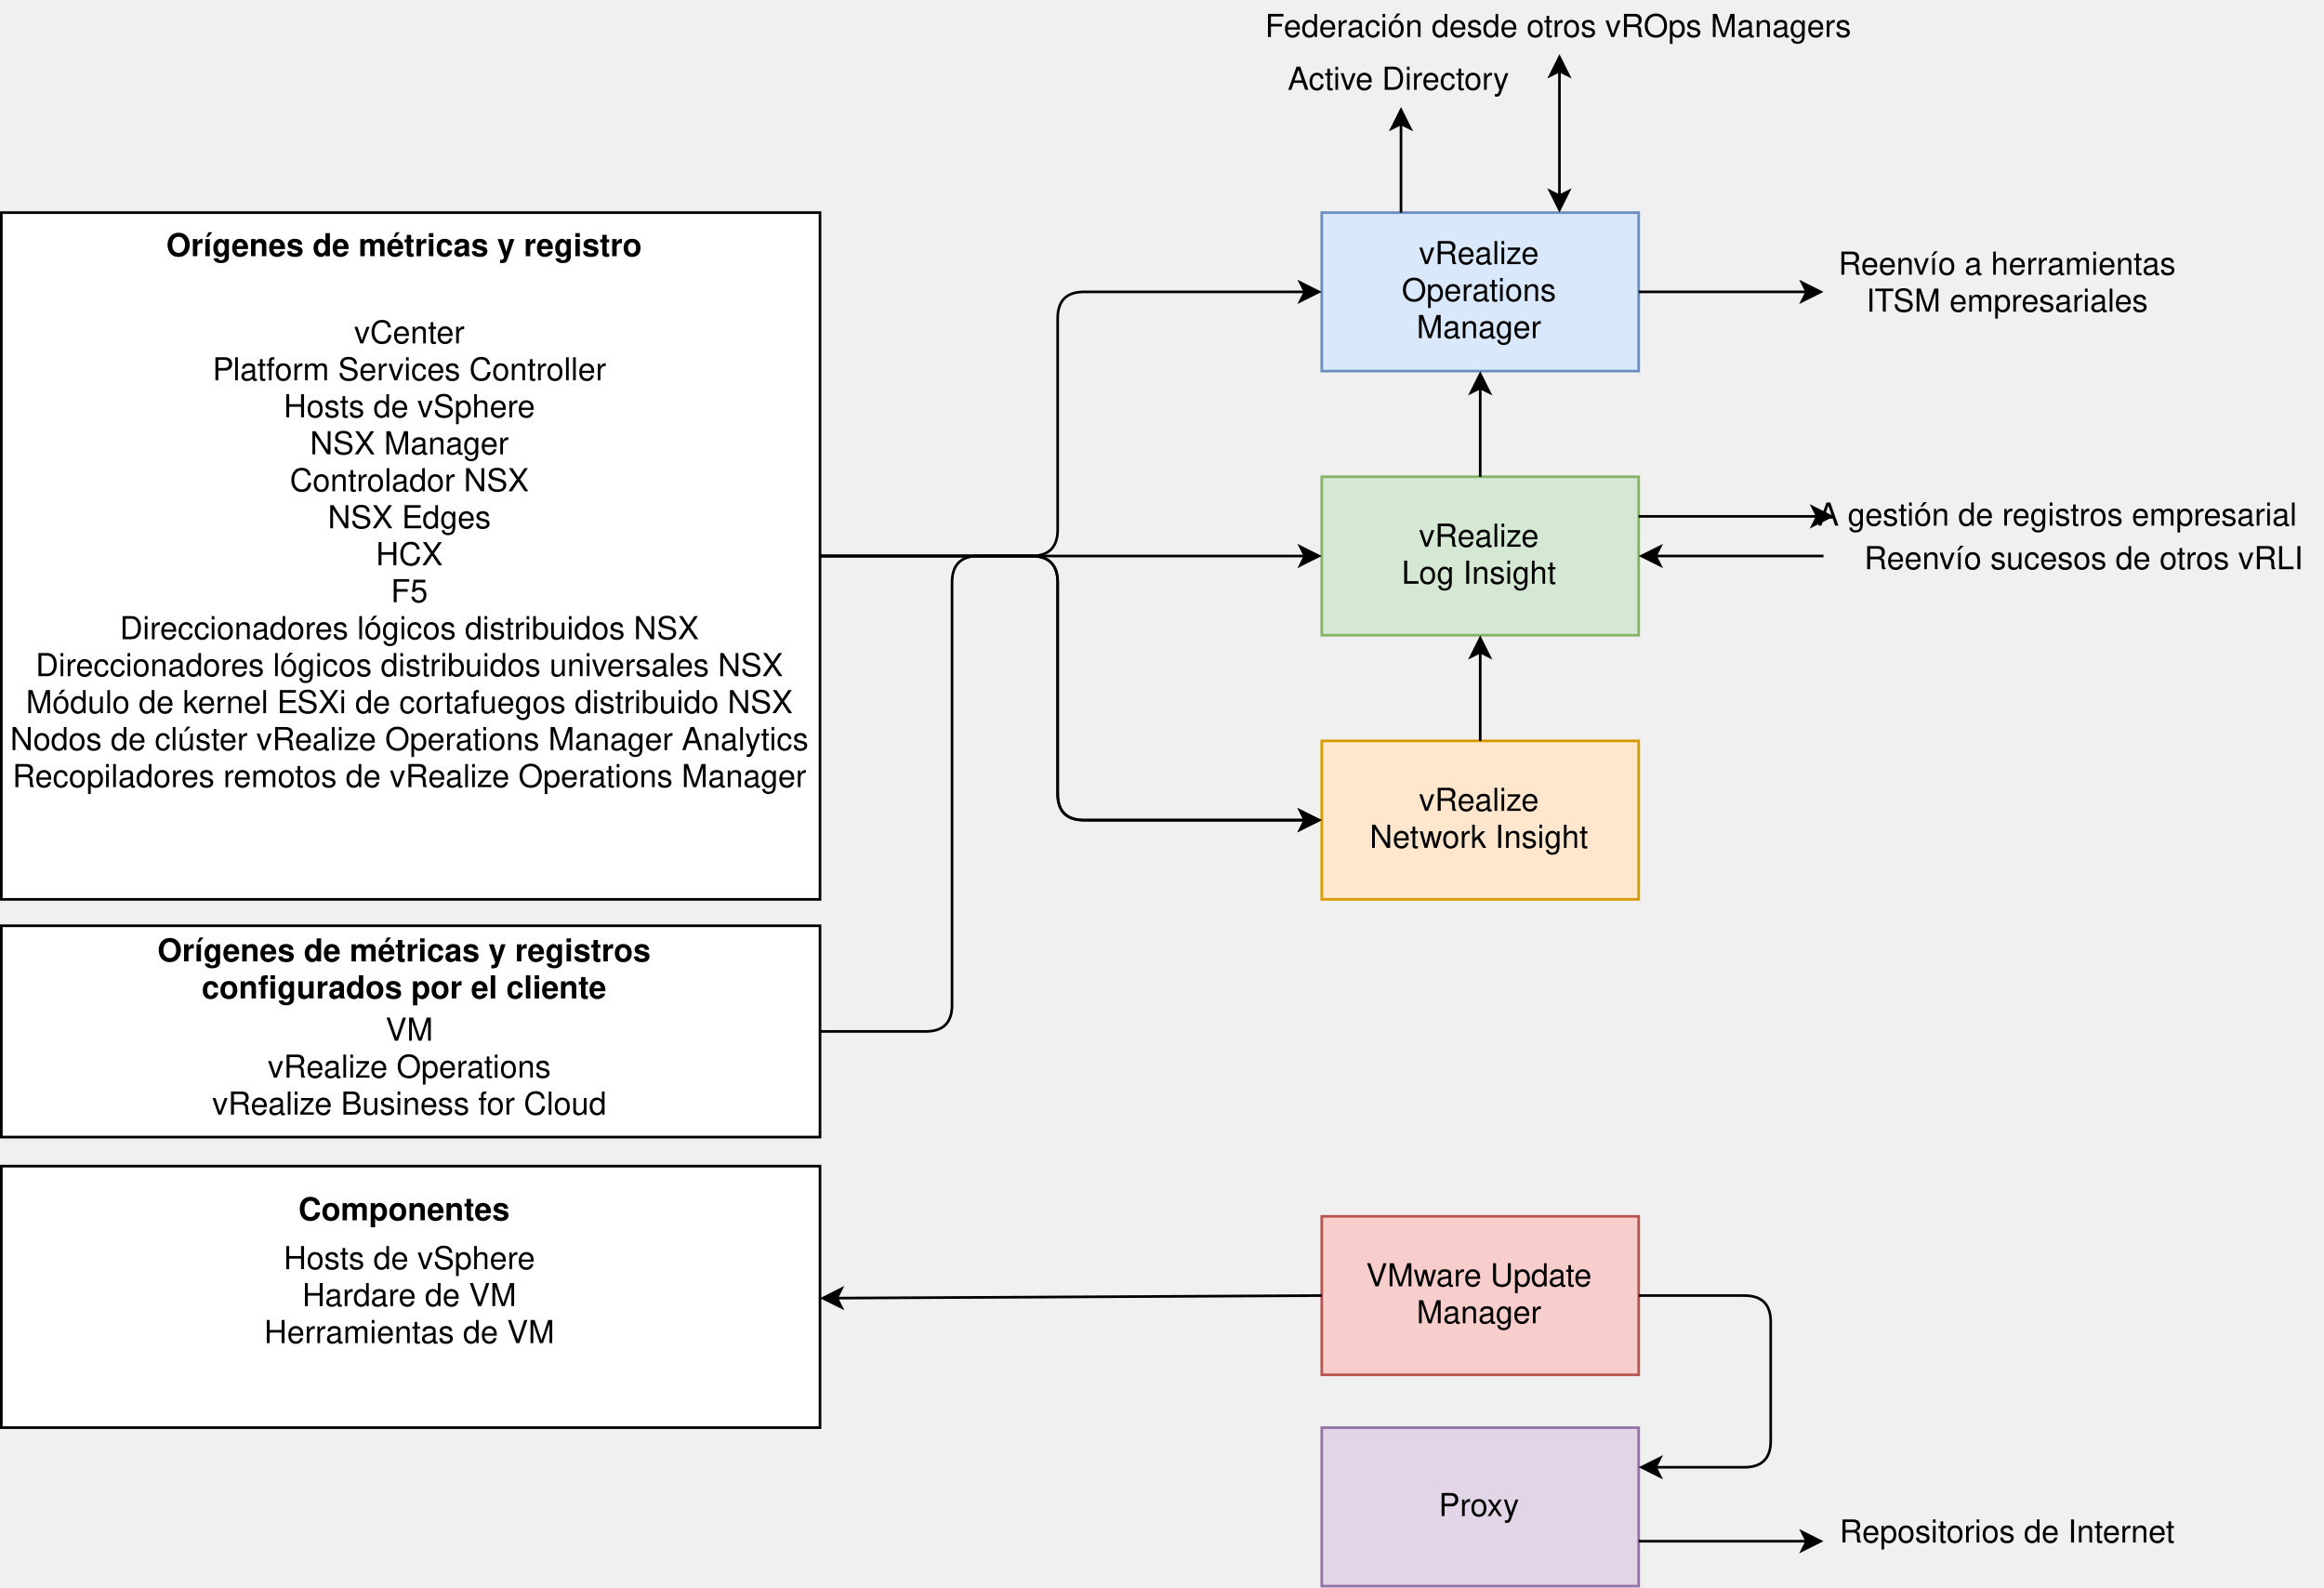
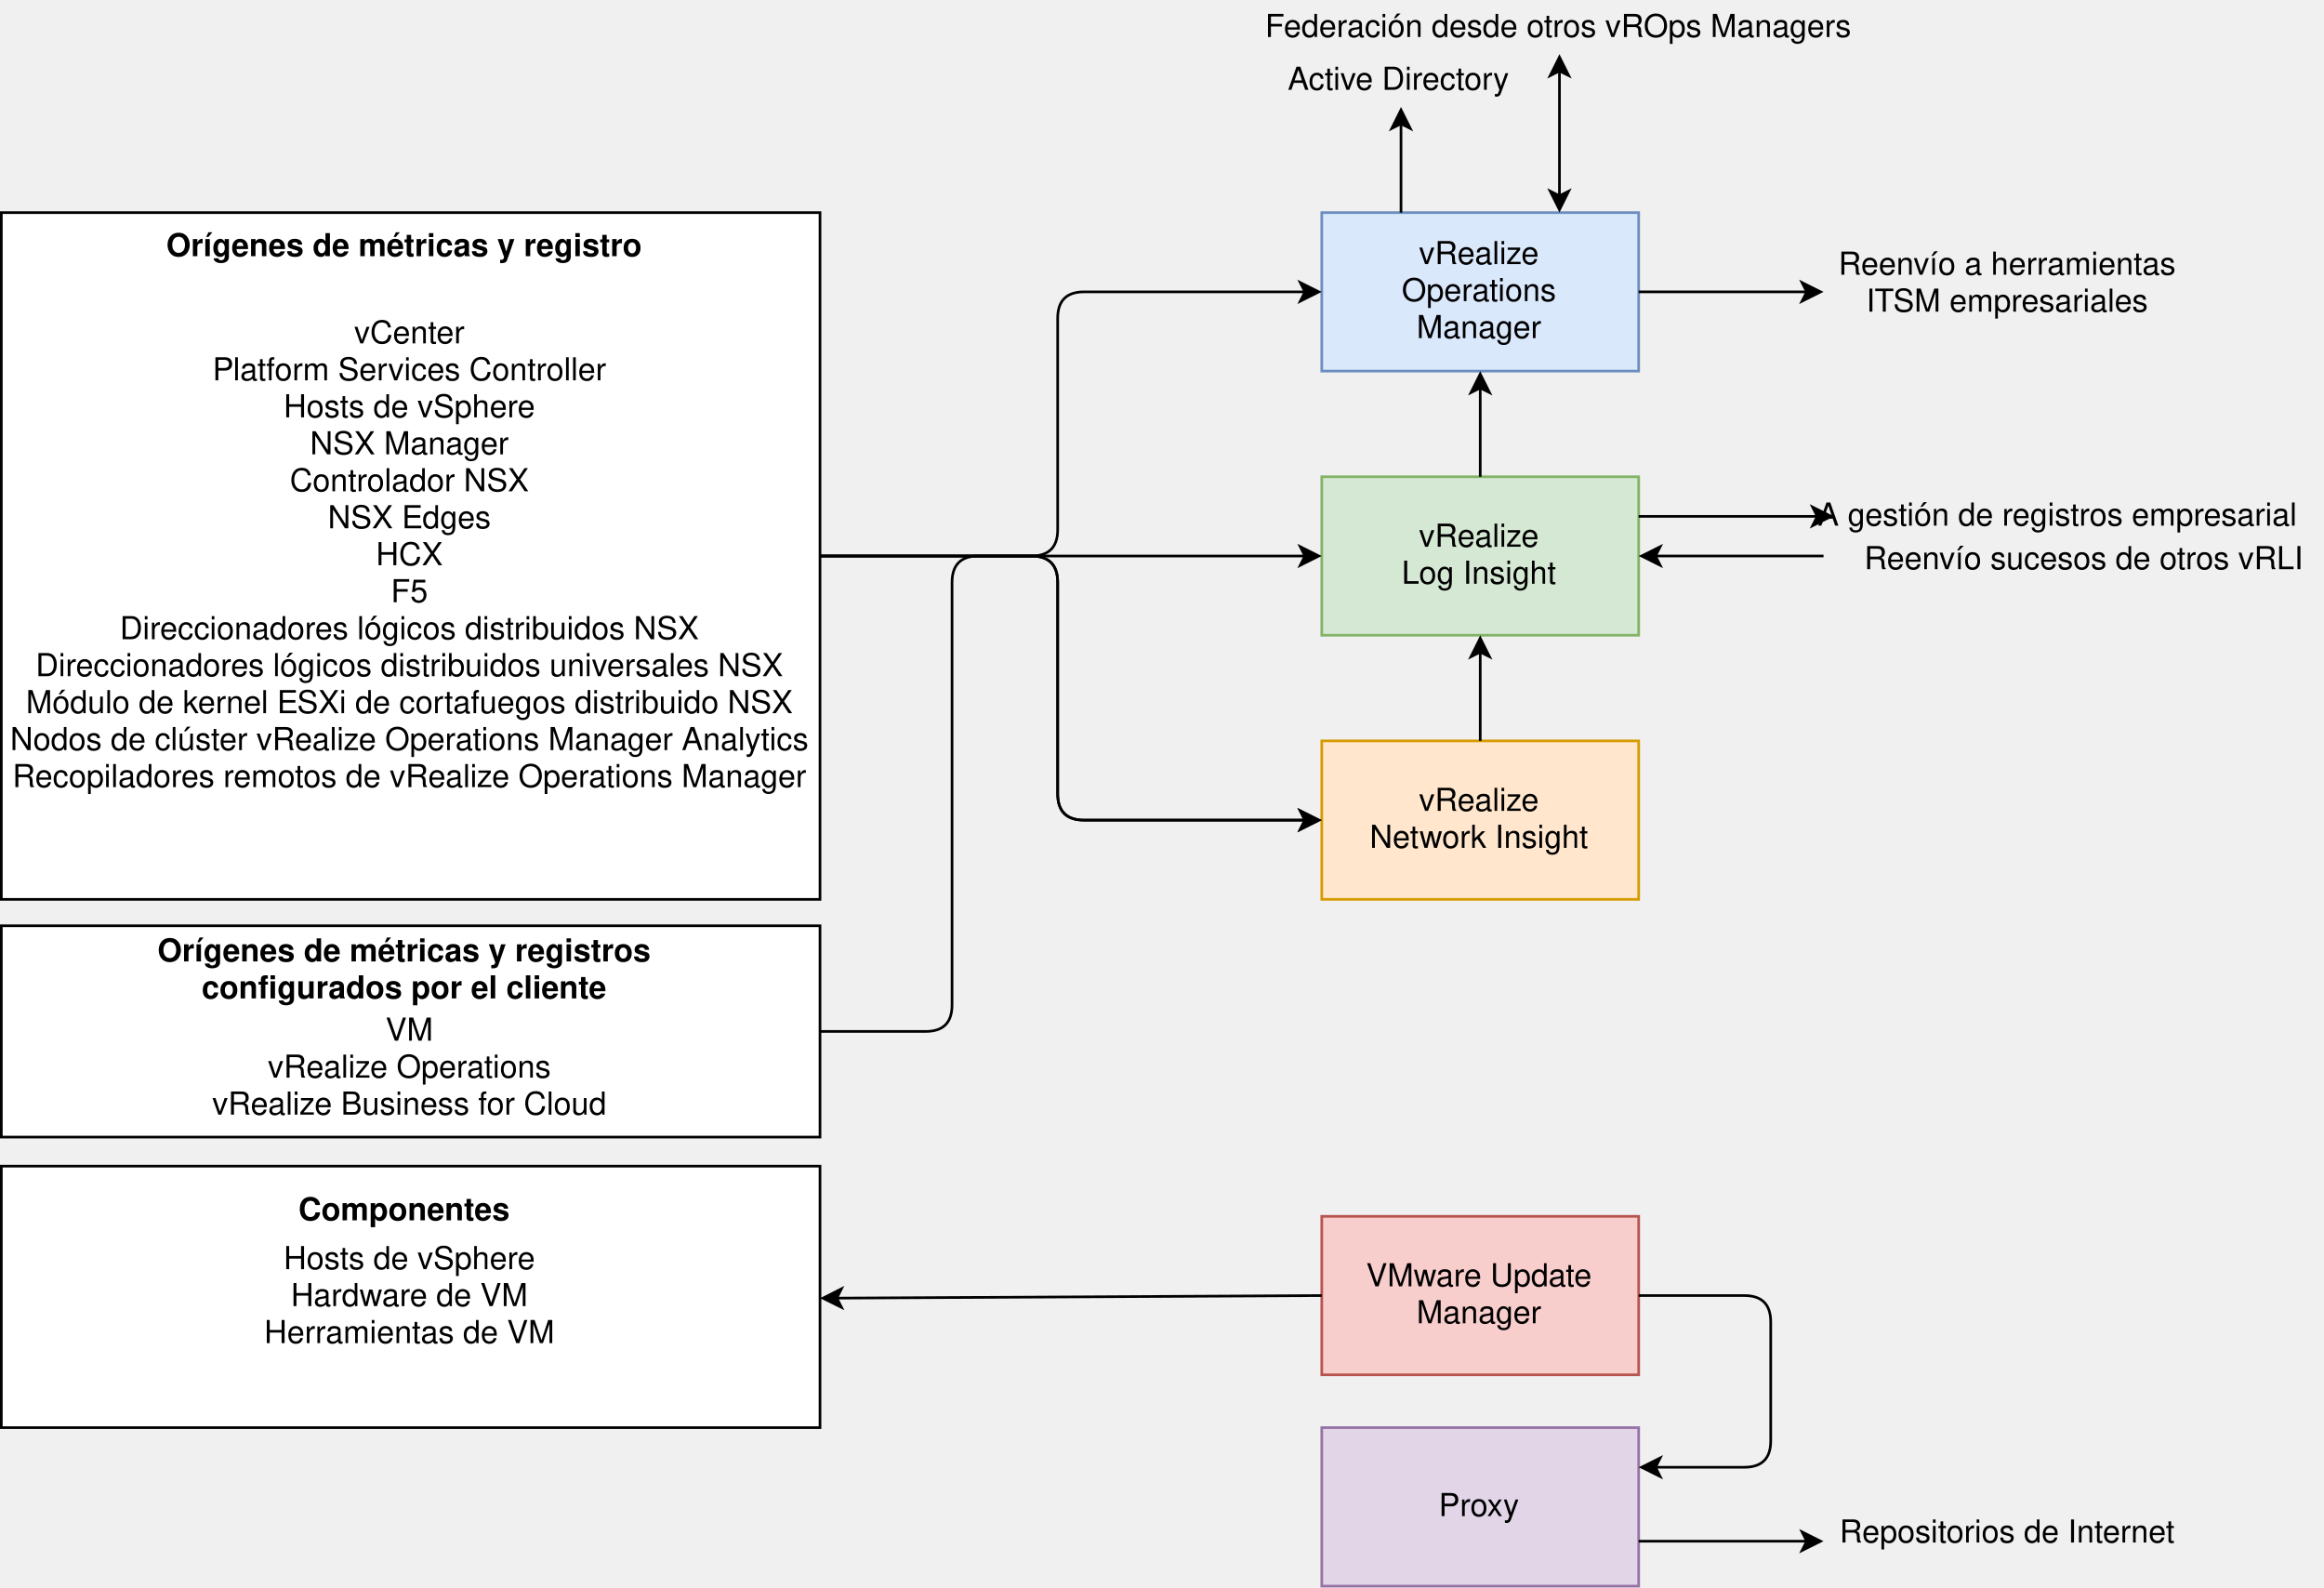
<svg xmlns="http://www.w3.org/2000/svg" version="1.1" width="880px" height="601px" viewBox="-0.5 -0.5 880 601">
  <defs />
  <g>
    <rect x="0" y="80" width="310" height="260" fill="#ffffff" stroke="#000000" pointer-events="none" />
    <g fill="#000000" font-family="Helvetica" text-anchor="middle" font-size="12px">
      <text x="154.5" y="129.5">vCenter </text>
      <text x="154.5" y="143.5">Platform Services Controller</text>
      <text x="154.5" y="157.5">Hosts de vSphere</text>
      <text x="154.5" y="171.5">NSX Manager </text>
      <text x="154.5" y="185.5">Controlador NSX</text>
      <text x="154.5" y="199.5">NSX Edges</text>
      <text x="154.5" y="213.5">HCX</text>
      <text x="154.5" y="227.5">F5</text>
      <text x="154.5" y="241.5">Direccionadores lógicos distribuidos NSX</text>
      <text x="154.5" y="255.5">Direccionadores lógicos distribuidos universales NSX</text>
      <text x="154.5" y="269.5">Módulo de kernel ESXi de cortafuegos distribuido NSX</text>
      <text x="154.5" y="283.5">Nodos de clúster vRealize Operations Manager Analytics</text>
      <text x="154.5" y="297.5">Recopiladores remotos de vRealize Operations Manager</text>
    </g>
    <rect x="0" y="350" width="310" height="80" fill="#ffffff" stroke="#000000" pointer-events="none" />
    <g fill="#000000" font-family="Helvetica" text-anchor="middle" font-size="12px">
      <text x="154.5" y="393.5">VM</text>
      <text x="154.5" y="407.5">vRealize Operations</text>
      <text x="154.5" y="421.5">vRealize Business for Cloud</text>
    </g>
    <rect x="500" y="80" width="120" height="60" fill="#dae8fc" stroke="#6c8ebf" pointer-events="none" />
    <g fill="#000000" font-family="Helvetica" text-anchor="middle" font-size="12px">
      <text x="559.5" y="99.5">vRealize</text>
      <text x="559.5" y="113.5">Operations</text>
      <text x="559.5" y="127.5">Manager</text>
    </g>
    <rect x="500" y="180" width="120" height="60" fill="#d5e8d4" stroke="#82b366" pointer-events="none" />
    <g fill="#000000" font-family="Helvetica" text-anchor="middle" font-size="12px">
      <text x="559.5" y="206.5">vRealize</text>
      <text x="559.5" y="220.5">Log Insight</text>
    </g>
    <rect x="500" y="280" width="120" height="60" fill="#ffe6cc" stroke="#d79b00" pointer-events="none" />
    <g fill="#000000" font-family="Helvetica" text-anchor="middle" font-size="12px">
      <text x="559.5" y="306.5">vRealize</text>
      <text x="559.5" y="320.5">Network Insight</text>
    </g>
    <g fill="#000000" font-family="Helvetica" text-anchor="middle" font-size="12px">
      <text x="788.5" y="215">Reenvío sucesos de otros vRLI</text>
    </g>
    <g fill="#000000" font-family="Helvetica" font-weight="bold" text-anchor="middle" font-size="12px">
      <text x="152.5" y="96.5">Orígenes de métricas y registro</text>
    </g>
    <path d="M 310 210 L 390 210 Q 400 210 400 200 L 400 120 Q 400 110 410 110 L 493.63 110" fill="none" stroke="#000000" stroke-miterlimit="10" pointer-events="none" />
    <path d="M 498.88 110 L 491.88 113.5 L 493.63 110 L 491.88 106.5 Z" fill="#000000" stroke="#000000" stroke-miterlimit="10" pointer-events="none" />
    <path d="M 310 210 L 390 210 Q 400 210 410 210 L 493.63 210" fill="none" stroke="#000000" stroke-miterlimit="10" pointer-events="none" />
    <path d="M 498.88 210 L 491.88 213.5 L 493.63 210 L 491.88 206.5 Z" fill="#000000" stroke="#000000" stroke-miterlimit="10" pointer-events="none" />
    <path d="M 560 180 L 560 175 Q 560 170 560 160 L 560 146.37" fill="none" stroke="#000000" stroke-miterlimit="10" pointer-events="none" />
    <path d="M 560 141.12 L 563.5 148.12 L 560 146.37 L 556.5 148.12 Z" fill="#000000" stroke="#000000" stroke-miterlimit="10" pointer-events="none" />
    <path d="M 560 280 L 560 246.37" fill="none" stroke="#000000" stroke-miterlimit="10" pointer-events="none" />
    <path d="M 560 241.12 L 563.5 248.12 L 560 246.37 L 556.5 248.12 Z" fill="#000000" stroke="#000000" stroke-miterlimit="10" pointer-events="none" />
    <path d="M 310 210 L 390 210 Q 400 210 400 220 L 400 300 Q 400 310 410 310 L 493.63 310" fill="none" stroke="#000000" stroke-miterlimit="10" pointer-events="none" />
    <path d="M 498.88 310 L 491.88 313.5 L 493.63 310 L 491.88 306.5 Z" fill="#000000" stroke="#000000" stroke-miterlimit="10" pointer-events="none" />
    <path d="M 590 26.37 L 590 73.63" fill="none" stroke="#000000" stroke-miterlimit="10" pointer-events="none" />
    <path d="M 590 21.12 L 593.5 28.12 L 590 26.37 L 586.5 28.12 Z" fill="#000000" stroke="#000000" stroke-miterlimit="10" pointer-events="none" />
    <path d="M 590 78.88 L 586.5 71.88 L 590 73.63 L 593.5 71.88 Z" fill="#000000" stroke="#000000" stroke-miterlimit="10" pointer-events="none" />
    <g fill="#000000" font-family="Helvetica" text-anchor="middle" font-size="12px">
      <text x="589.5" y="13.5">Federación desde otros vROps Managers</text>
    </g>
    <path d="M 690 210 L 626.37 210" fill="none" stroke="#000000" stroke-miterlimit="10" pointer-events="none" />
    <path d="M 621.12 210 L 628.12 206.5 L 626.37 210 L 628.12 213.5 Z" fill="#000000" stroke="#000000" stroke-miterlimit="10" pointer-events="none" />
    <path d="M 620 110 L 683.63 110" fill="none" stroke="#000000" stroke-miterlimit="10" pointer-events="none" />
    <path d="M 688.88 110 L 681.88 113.5 L 683.63 110 L 681.88 106.5 Z" fill="#000000" stroke="#000000" stroke-miterlimit="10" pointer-events="none" />
    <g fill="#000000" font-family="Helvetica" text-anchor="middle" font-size="12px">
      <text x="759.5" y="103.5">Reenvío a herramientas</text>
      <text x="759.5" y="117.5">ITSM empresariales</text>
    </g>
    <g fill="#000000" font-family="Helvetica" font-weight="bold" text-anchor="middle" font-size="12px">
      <text x="152.5" y="363.5">Orígenes de métricas y registros</text>
      <text x="152.5" y="377.5">configurados por el cliente</text>
    </g>
    <path d="M 310 390 L 350 390 Q 360 390 360 380 L 360 220 Q 360 210 370 210 L 390 210 Q 400 210 400 220 L 400 300 Q 400 310 410 310 L 493.63 310" fill="none" stroke="#000000" stroke-miterlimit="10" pointer-events="none" />
    <path d="M 498.88 310 L 491.88 313.5 L 493.63 310 L 491.88 306.5 Z" fill="#000000" stroke="#000000" stroke-miterlimit="10" pointer-events="none" />
    <rect x="500" y="540" width="120" height="60" fill="#e1d5e7" stroke="#9673a6" pointer-events="none" />
    <g fill="#000000" font-family="Helvetica" text-anchor="middle" font-size="12px">
      <text x="559.5" y="573.5">Proxy</text>
    </g>
    <rect x="500" y="460" width="120" height="60" fill="#f8cecc" stroke="#b85450" pointer-events="none" />
    <g fill="#000000" font-family="Helvetica" text-anchor="middle" font-size="12px">
      <text x="559.5" y="486.5">VMware Update</text>
      <text x="559.5" y="500.5">Manager</text>
    </g>
    <path d="M 620 583 L 683.63 583" fill="none" stroke="#000000" stroke-miterlimit="10" pointer-events="none" />
    <path d="M 688.88 583 L 681.88 586.5 L 683.63 583 L 681.88 579.5 Z" fill="#000000" stroke="#000000" stroke-miterlimit="10" pointer-events="none" />
    <g fill="#000000" font-family="Helvetica" text-anchor="middle" font-size="12px">
      <text x="759.5" y="583.5">Repositorios de Internet</text>
    </g>
    <path d="M 620 490 L 660 490 Q 670 490 670 500 L 670 545 Q 670 555 660 555 L 626.37 555" fill="none" stroke="#000000" stroke-miterlimit="10" pointer-events="none" />
    <path d="M 621.12 555 L 628.12 551.5 L 626.37 555 L 628.12 558.5 Z" fill="#000000" stroke="#000000" stroke-miterlimit="10" pointer-events="none" />
    <rect x="0" y="441" width="310" height="99" fill="#ffffff" stroke="#000000" pointer-events="none" />
    <g fill="#000000" font-family="Helvetica" text-anchor="middle" font-size="12px">
      <text x="154.5" y="480">Hosts de vSphere</text>
-       <text x="154.5" y="494">Hardare de VM</text>
+       <text x="154.5" y="494">Hardware de VM</text>
      <text x="154.5" y="508">Herramientas de VM</text>
    </g>
    <g fill="#000000" font-family="Helvetica" font-weight="bold" text-anchor="middle" font-size="12px">
      <text x="152.5" y="461.5">Componentes</text>
    </g>
    <path d="M 500 490 L 316.37 490.97" fill="none" stroke="#000000" stroke-miterlimit="10" pointer-events="none" />
    <path d="M 311.12 490.99 L 318.1 487.46 L 316.37 490.97 L 318.14 494.46 Z" fill="#000000" stroke="#000000" stroke-miterlimit="10" pointer-events="none" />
    <path d="M 155 540 L 155 540" fill="none" stroke="#6666ff" stroke-miterlimit="10" pointer-events="none" />
    <path d="M 155 540 L 155 540 L 155 540 L 155 540 Z" fill="#6666ff" stroke="#6666ff" stroke-miterlimit="10" pointer-events="none" />
    <path d="M 620 195 L 687.63 195" fill="none" stroke="#000000" stroke-miterlimit="10" pointer-events="none" />
    <path d="M 692.88 195 L 685.88 198.5 L 687.63 195 L 685.88 191.5 Z" fill="#000000" stroke="#000000" stroke-miterlimit="10" pointer-events="none" />
    <g fill="#000000" font-family="Helvetica" text-anchor="middle" font-size="12px">
      <text x="778.5" y="198.5">A gestión de registros empresarial</text>
    </g>
    <path d="M 530 80 L 530 46.37" fill="none" stroke="#000000" stroke-miterlimit="10" pointer-events="none" />
    <path d="M 530 41.12 L 533.5 48.12 L 530 46.37 L 526.5 48.12 Z" fill="#000000" stroke="#000000" stroke-miterlimit="10" pointer-events="none" />
    <g fill="#000000" font-family="Helvetica" text-anchor="middle" font-size="12px">
      <text x="529" y="33.5">Active Directory</text>
    </g>
  </g>
</svg>
